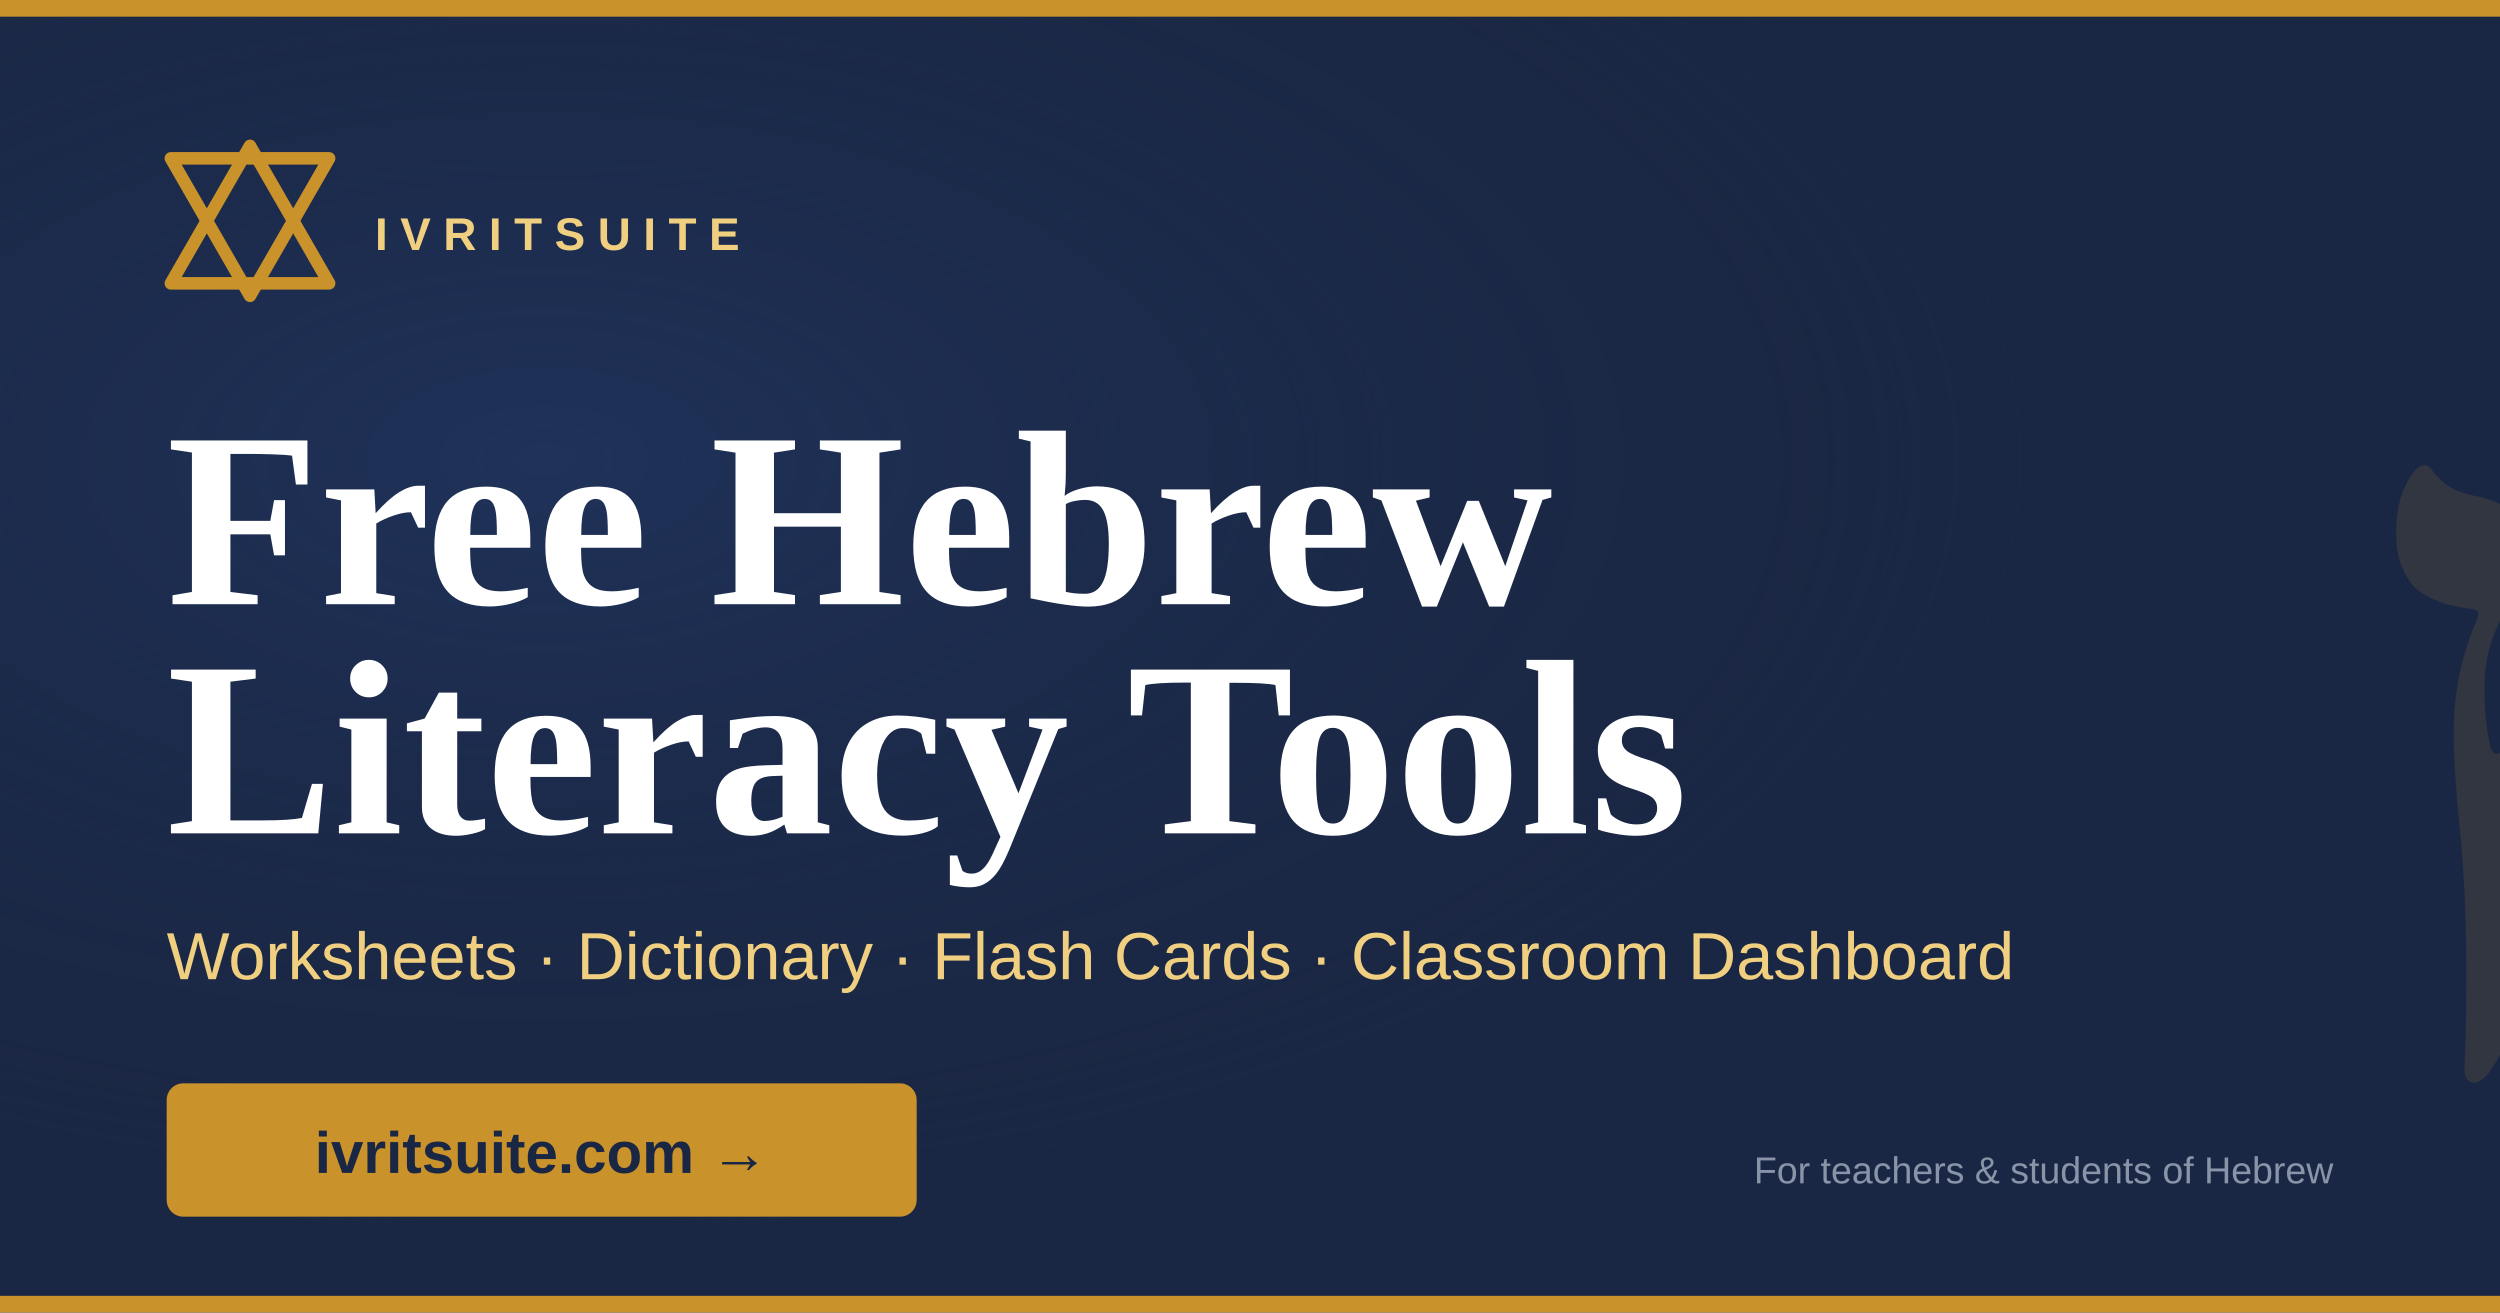
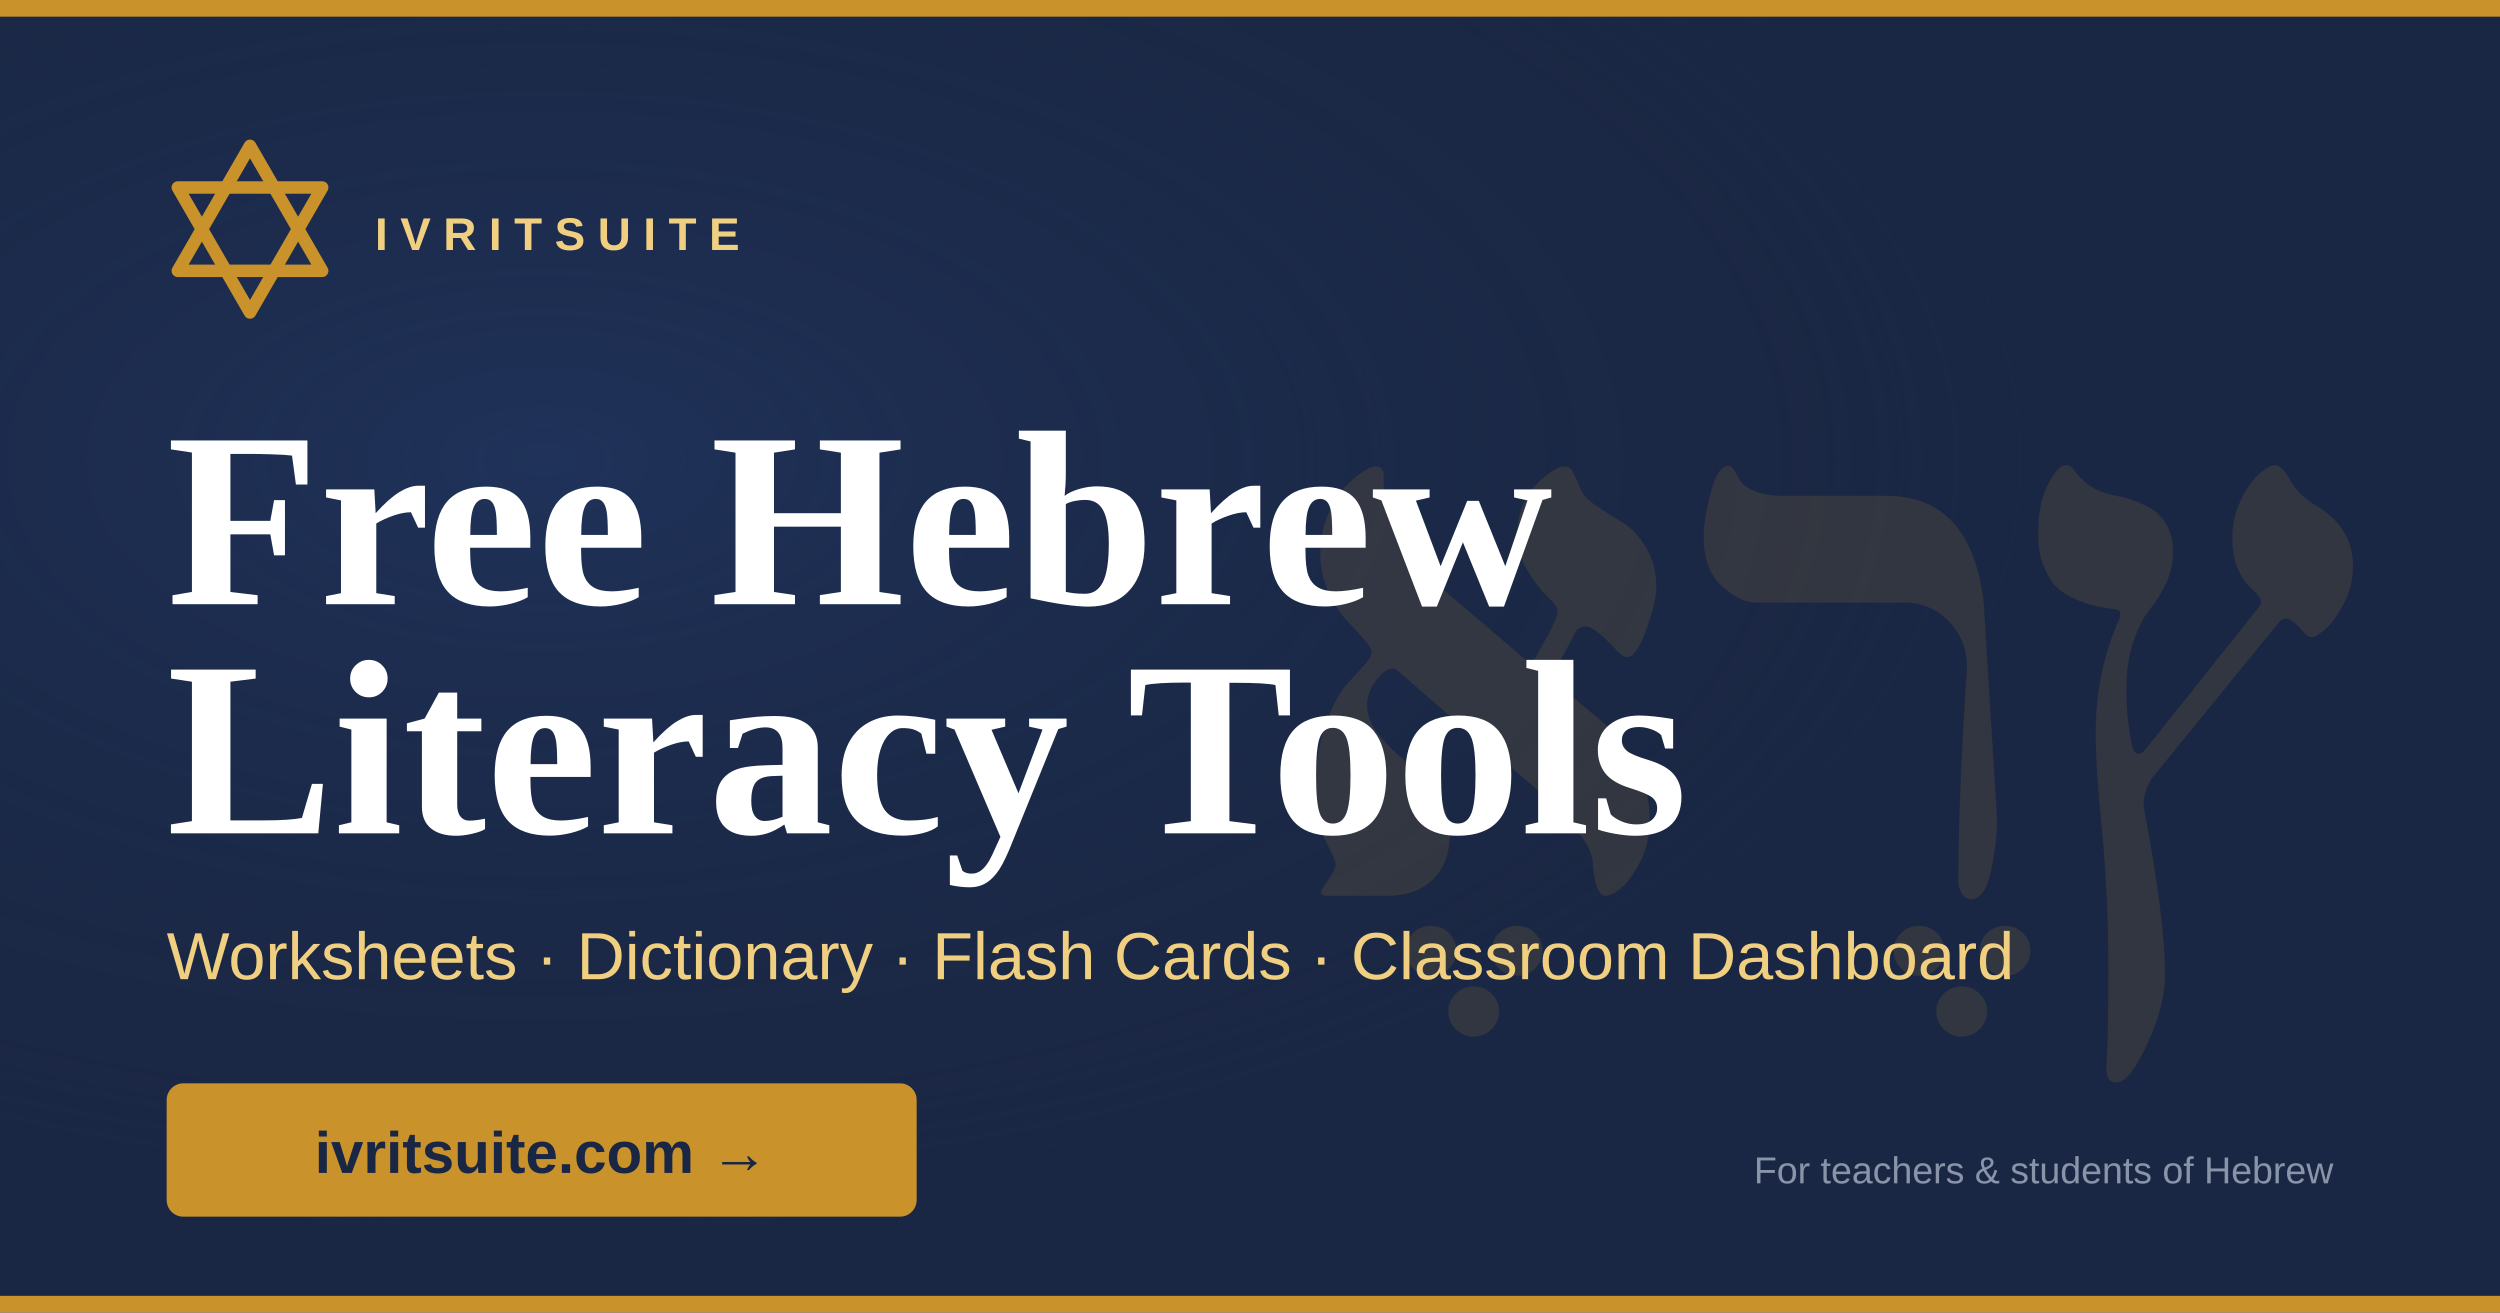
<svg xmlns="http://www.w3.org/2000/svg" width="1200" height="630" viewBox="0 0 1200 630">
  <rect width="1200" height="630" fill="#1a2744" />
  <defs>
    <radialGradient id="glow" cx="22%" cy="35%" r="60%">
      <stop offset="0%" stop-color="#243b6b" stop-opacity="0.55" />
      <stop offset="100%" stop-color="#1a2744" stop-opacity="0" />
    </radialGradient>
  </defs>
  <rect width="1200" height="630" fill="url(#glow)" />
  <rect x="0" y="0" width="1200" height="8" fill="#c9922a" />
  <rect x="0" y="622" width="1200" height="8" fill="#c9922a" />
-   <text x="1140" y="430" text-anchor="end" font-family="FreeSerif, Liberation Serif, serif" font-size="320" font-weight="700" fill="#c9922a" fill-opacity="0.14" direction="rtl">אֶרֶץ</text>
+   <text x="1140" y="430" text-anchor="end" font-family="FreeSerif, Liberation Serif, serif" font-size="320" font-weight="700" fill="#c9922a" fill-opacity="0.14">ץרֶאֶ</text>
  <g transform="translate(80, 70)" stroke="#c9922a" stroke-width="6" fill="none" stroke-linejoin="round">
-     <polygon points="40,0 78,66 2,66" />
-     <polygon points="40,72 2,6 78,6" />
+     <polygon points="40,0 74.64,60 5.36,60" />
+     <polygon points="40,80 5.36,20 74.64,20" />
  </g>
  <text x="180" y="120" font-family="Liberation Sans, DejaVu Sans, sans-serif" font-size="22" font-weight="700" letter-spacing="6" fill="#f0d080">IVRITSUITE</text>
  <text x="80" y="290" font-family="Liberation Serif, FreeSerif, serif" font-size="120" font-weight="700" fill="#ffffff">Free Hebrew</text>
  <text x="80" y="400" font-family="Liberation Serif, FreeSerif, serif" font-size="120" font-weight="700" fill="#ffffff">Literacy Tools</text>
  <text x="80" y="470" font-family="Liberation Sans, DejaVu Sans, sans-serif" font-size="32" font-weight="400" fill="#f0d080">Worksheets · Dictionary · Flash Cards · Classroom Dashboard</text>
  <rect x="80" y="520" width="360" height="64" rx="8" fill="#c9922a" />
  <text x="260" y="563" text-anchor="middle" font-family="Liberation Sans, DejaVu Sans, sans-serif" font-size="28" font-weight="700" fill="#1a2744">ivritsuite.com  →</text>
  <text x="1120" y="568" text-anchor="end" font-family="Liberation Sans, DejaVu Sans, sans-serif" font-size="18" font-weight="400" fill="#8a94a8">For teachers &amp; students of Hebrew</text>
</svg>
